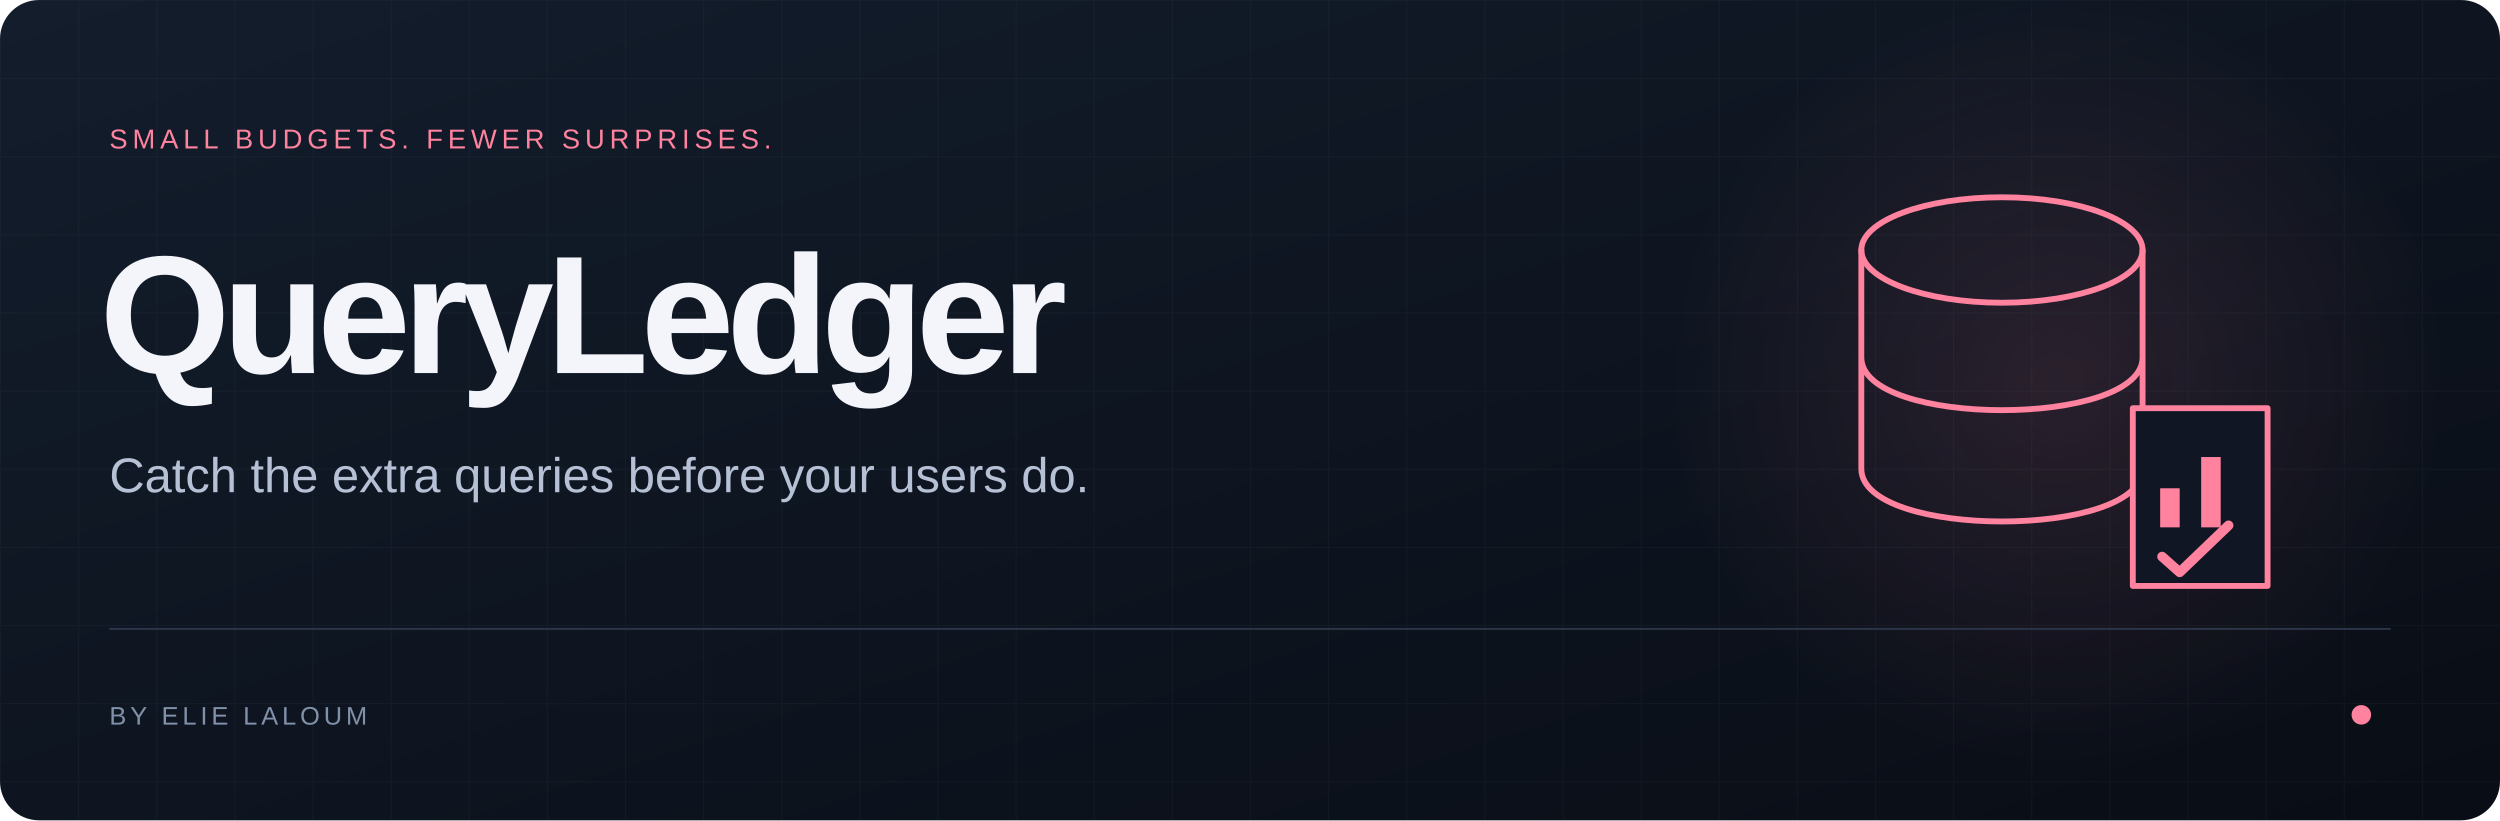
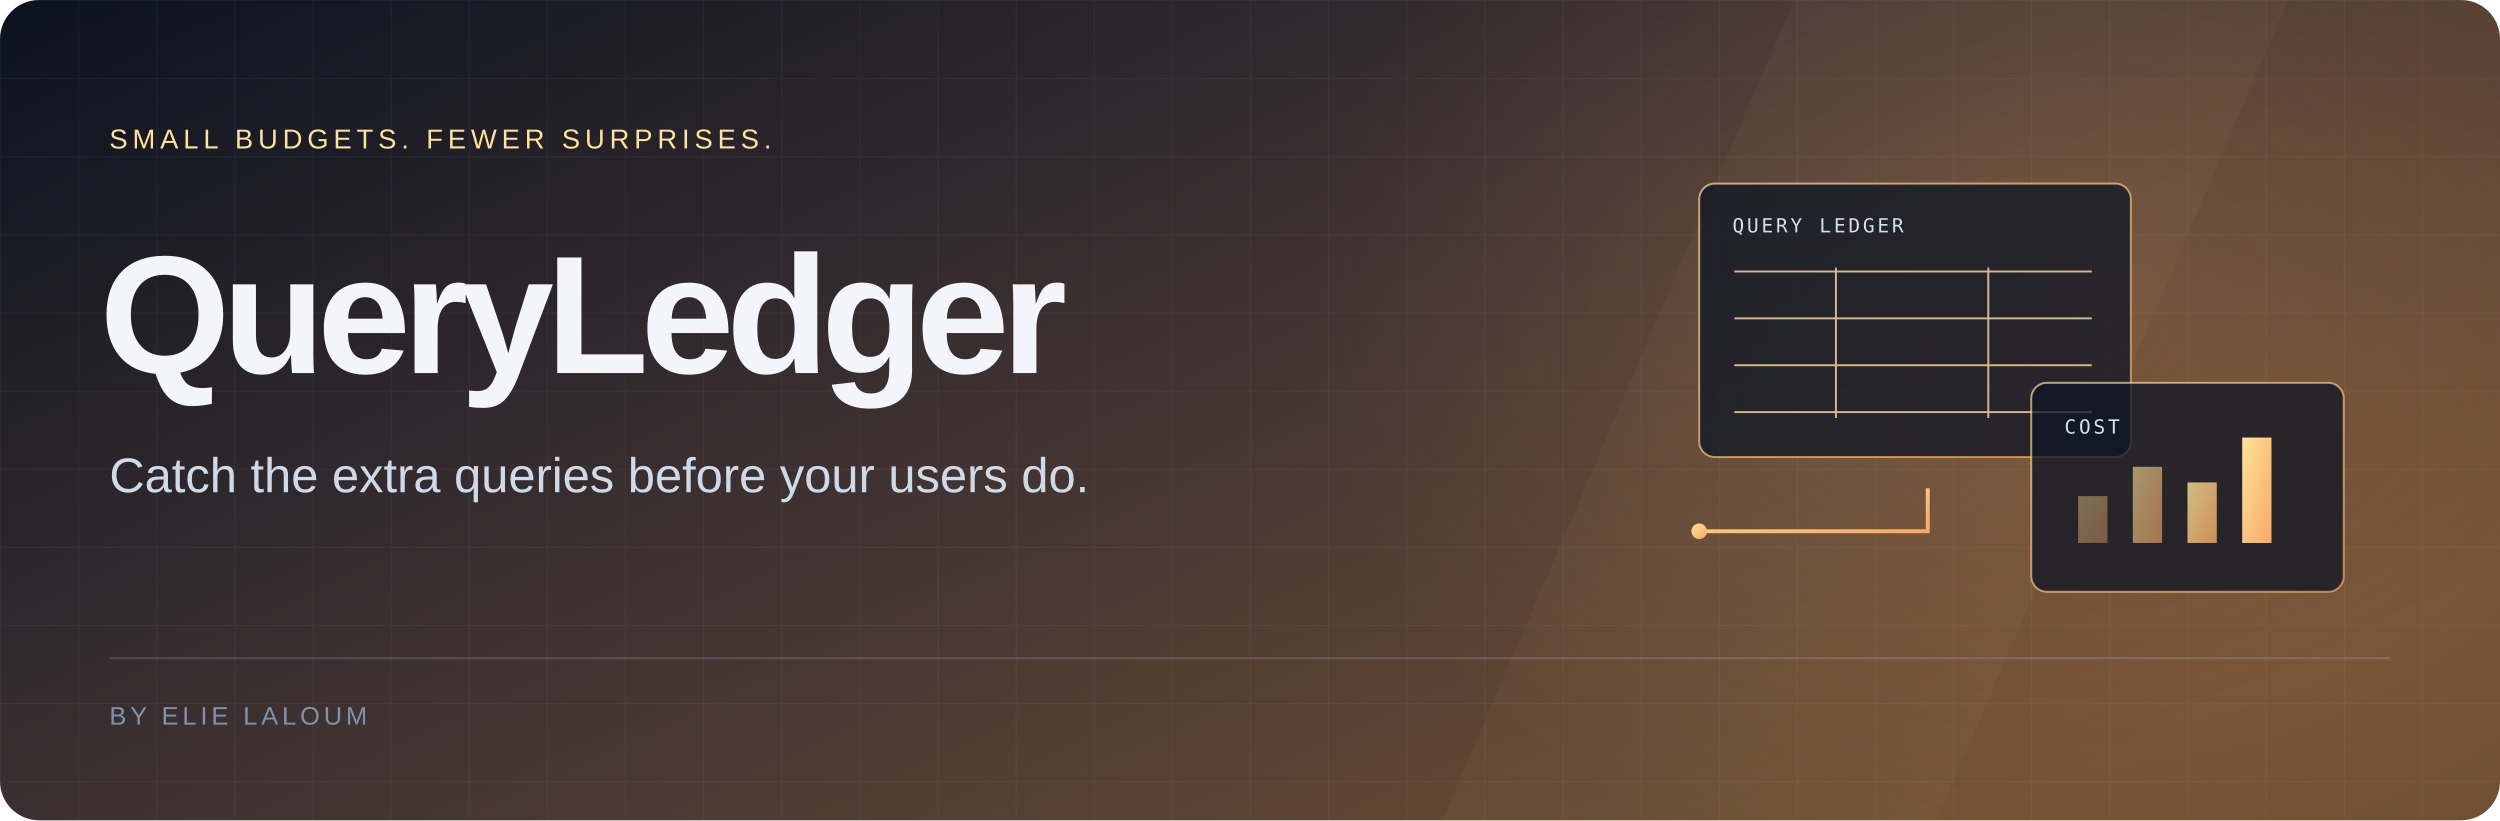
<svg xmlns="http://www.w3.org/2000/svg" width="1280" height="420" viewBox="0 0 1280 420">
  <defs>
-     <linearGradient id="bg" x2="1" y2="1">
-       <stop stop-color="#131d2c" />
-       <stop offset="1" stop-color="#090d15" />
+     <linearGradient id="bg" x1="0" y1="0" x2="1" y2=".7">
+       <stop stop-color="#0b1220" />
+       <stop offset=".48" stop-color="#3c3031" />
+       <stop offset="1" stop-color="#705034" />
    </linearGradient>
-     <radialGradient id="glow">
-       <stop stop-color="#ff829f" stop-opacity=".12" />
-       <stop offset="1" stop-color="#ff829f" stop-opacity="0" />
+     <linearGradient id="ink" x1="0" y1="0" x2="1" y2="1">
+       <stop stop-color="#ffe29b" />
+       <stop offset="1" stop-color="#f6aa65" />
+     </linearGradient>
+     <radialGradient id="halo">
+       <stop stop-color="#f6aa65" stop-opacity=".2" />
+       <stop offset="1" stop-color="#f6aa65" stop-opacity="0" />
    </radialGradient>
    <pattern id="grid" width="40" height="40" patternUnits="userSpaceOnUse">
-       <path d="M40 0H0V40" fill="none" stroke="#637591" stroke-opacity=".075" />
+       <path d="M40 0H0V40" fill="none" stroke="#d3def5" stroke-opacity=".045" />
    </pattern>
+     <clipPath id="edge">
+       <rect width="1280" height="420" rx="20" />
+     </clipPath>
  </defs>
-   <rect width="1280" height="420" rx="20" fill="url(#bg)" />
-   <rect width="1280" height="420" rx="20" fill="url(#grid)" />
-   <circle cx="1053" cy="195" r="200" fill="url(#glow)" />
-   <text x="56" y="76" fill="#ff829f" font-family="Arial,sans-serif" font-size="14" letter-spacing="2.5">SMALL BUDGETS. FEWER SURPRISES.</text>
-   <text x="51" y="191" fill="#f4f5fa" font-family="Arial,sans-serif" font-size="86" font-weight="700" letter-spacing="-4">QueryLedger</text>
-   <text x="56" y="252" fill="#b6c1d5" font-family="Arial,sans-serif" font-size="25">Catch the extra queries before your users do.</text>
-   <g transform="translate(1050 198)" color="#ff829f" stroke="#ff829f" stroke-width="3" stroke-linecap="round" stroke-linejoin="round" fill="none">
-     <ellipse cx="-25" cy="-70" rx="72" ry="27" />
-     <path d="M-97-70v112c0 36 144 36 144 0V-70M-97-15c0 36 144 36 144 0" />
-     <path d="M42 11h69v91H42z" fill="#101624" />
-     <path d="M56 72h10V52H56zm21 0h10V36H77z" fill="currentColor" stroke="none" />
-     <path d="m57 87 9 8 25-24" stroke-width="5" />
+   <g clip-path="url(#edge)">
+     <rect width="1280" height="420" fill="url(#bg)" />
+     <ellipse cx="1060" cy="160" rx="390" ry="310" fill="url(#halo)" />
+     <path d="M940-50 717 470H970L1193-50Z" fill="#ffe29b" opacity=".035" />
+     <rect width="1280" height="420" fill="url(#grid)" />
+     <text x="56" y="76" fill="#ffe29b" font-family="Arial,sans-serif" font-size="14" letter-spacing="2.5">SMALL BUDGETS. FEWER SURPRISES.</text>
+     <text x="51" y="191" fill="#f4f5fa" font-family="Arial,sans-serif" font-size="86" font-weight="700" letter-spacing="-4">QueryLedger</text>
+     <text x="56" y="252" fill="#d0d9e8" font-family="Arial,sans-serif" font-size="25">Catch the extra queries before your users do.</text>
+     <g transform="translate(1035 190)">
+       <rect x="-165" y="-96" width="221" height="140" rx="8" fill="#0c1525" fill-opacity=".75" stroke="url(#ink)" stroke-opacity=".7" />
+       <text x="-148" y="-71" fill="#d1e0ef" font-family="monospace" font-size="10" letter-spacing="1.4">QUERY LEDGER</text>
+       <path d="M-147-51H36M-147-27H36M-147-3H36M-147 21H36" fill="none" stroke="#d5b88b" stroke-width="1" />
+       <path d="M-95-53V24M-17-53V24" fill="none" stroke="#d5b88b" stroke-width="1" />
+       <rect x="5" y="6" width="160" height="107" rx="8" fill="#0c1525" fill-opacity=".75" stroke="url(#ink)" stroke-opacity=".7" />
+       <text x="22" y="32" fill="#d1e0ef" font-family="monospace" font-size="10" letter-spacing="1.4">COST</text>
+       <rect x="29" y="64" width="15" height="24" fill="url(#ink)" opacity="0.4" />
+       <rect x="57" y="49" width="15" height="39" fill="url(#ink)" opacity="0.6" />
+       <rect x="85" y="57" width="15" height="31" fill="url(#ink)" opacity="0.8" />
+       <rect x="113" y="34" width="15" height="54" fill="url(#ink)" opacity="1" />
+       <path d="M-165 82H-48V60" fill="none" stroke="url(#ink)" stroke-width="2" />
+       <circle cx="-165" cy="82" r="4" fill="url(#ink)" />
+     </g>
+     <path d="M56 337H1224" stroke="#d3def5" stroke-opacity=".17" />
+     <text x="56" y="371" fill="#8291aa" font-family="Arial,sans-serif" font-size="13" letter-spacing="2">BY ELIE LALOUM</text>
+     <path d="M1165 366H1224" stroke="url(#ink)" stroke-width="3" />
  </g>
-   <path d="M56 322H1224" stroke="#2b3547" />
-   <text x="56" y="371" fill="#8291aa" font-family="Arial,sans-serif" font-size="13" letter-spacing="2">BY ELIE LALOUM</text>
-   <circle cx="1209" cy="366" r="5" fill="#ff829f" />
</svg>
